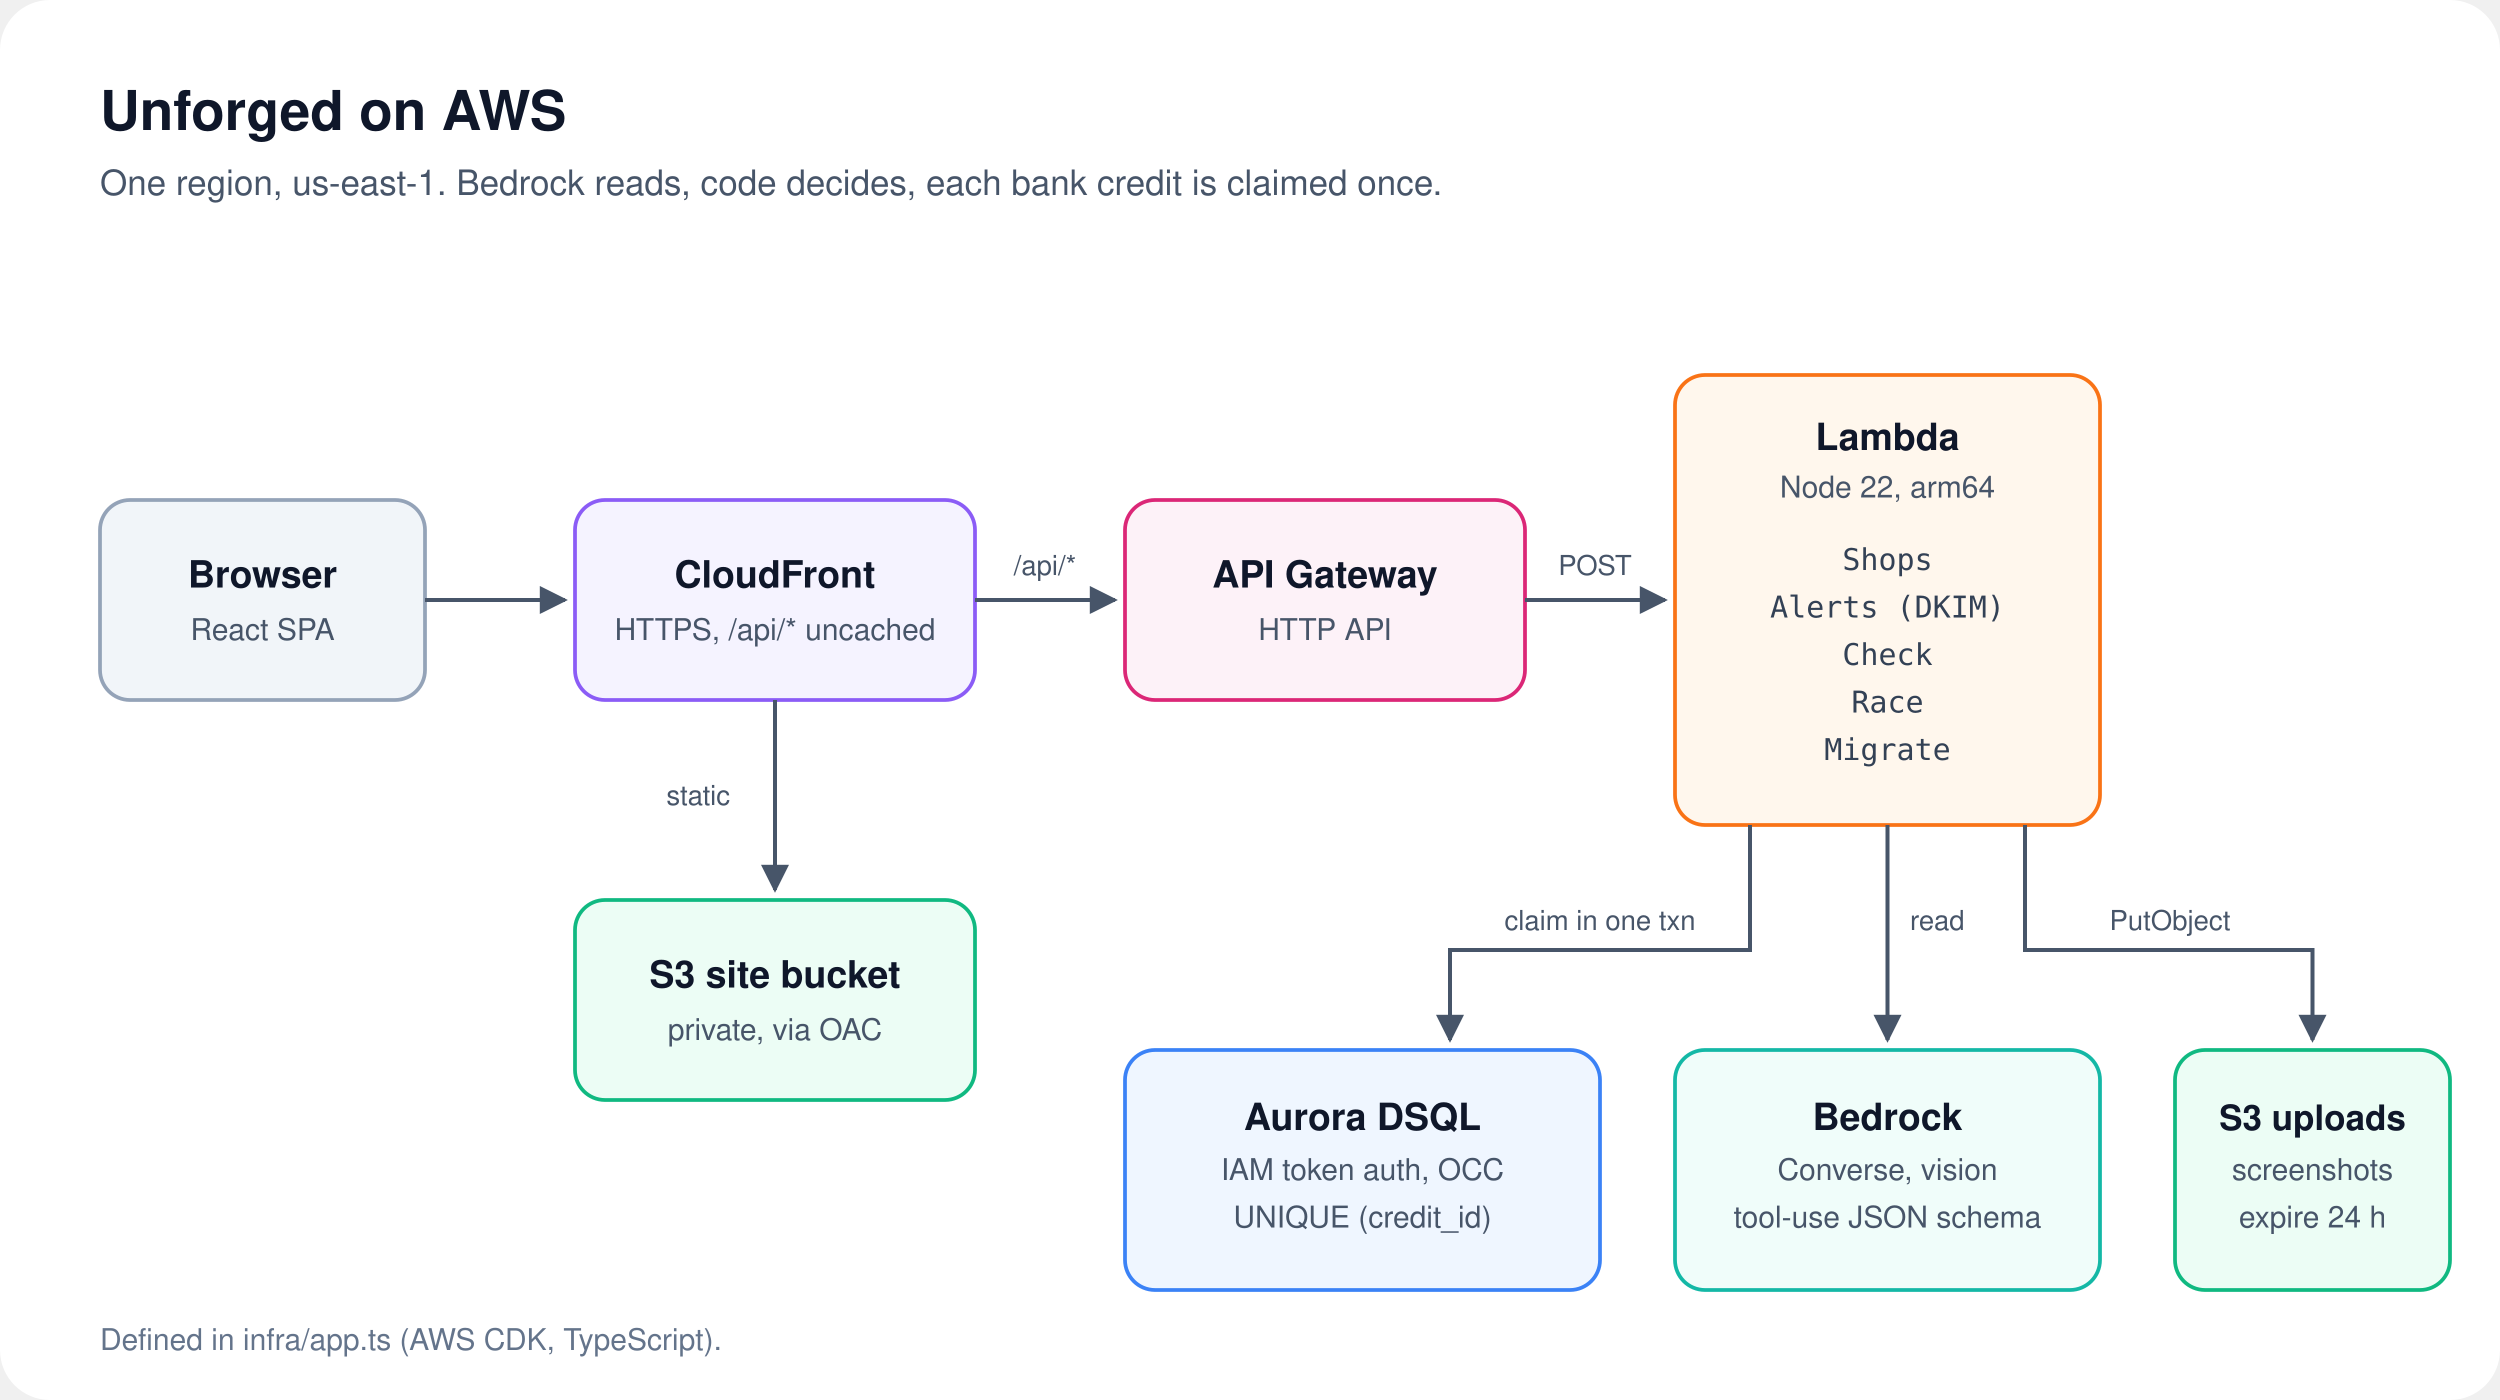
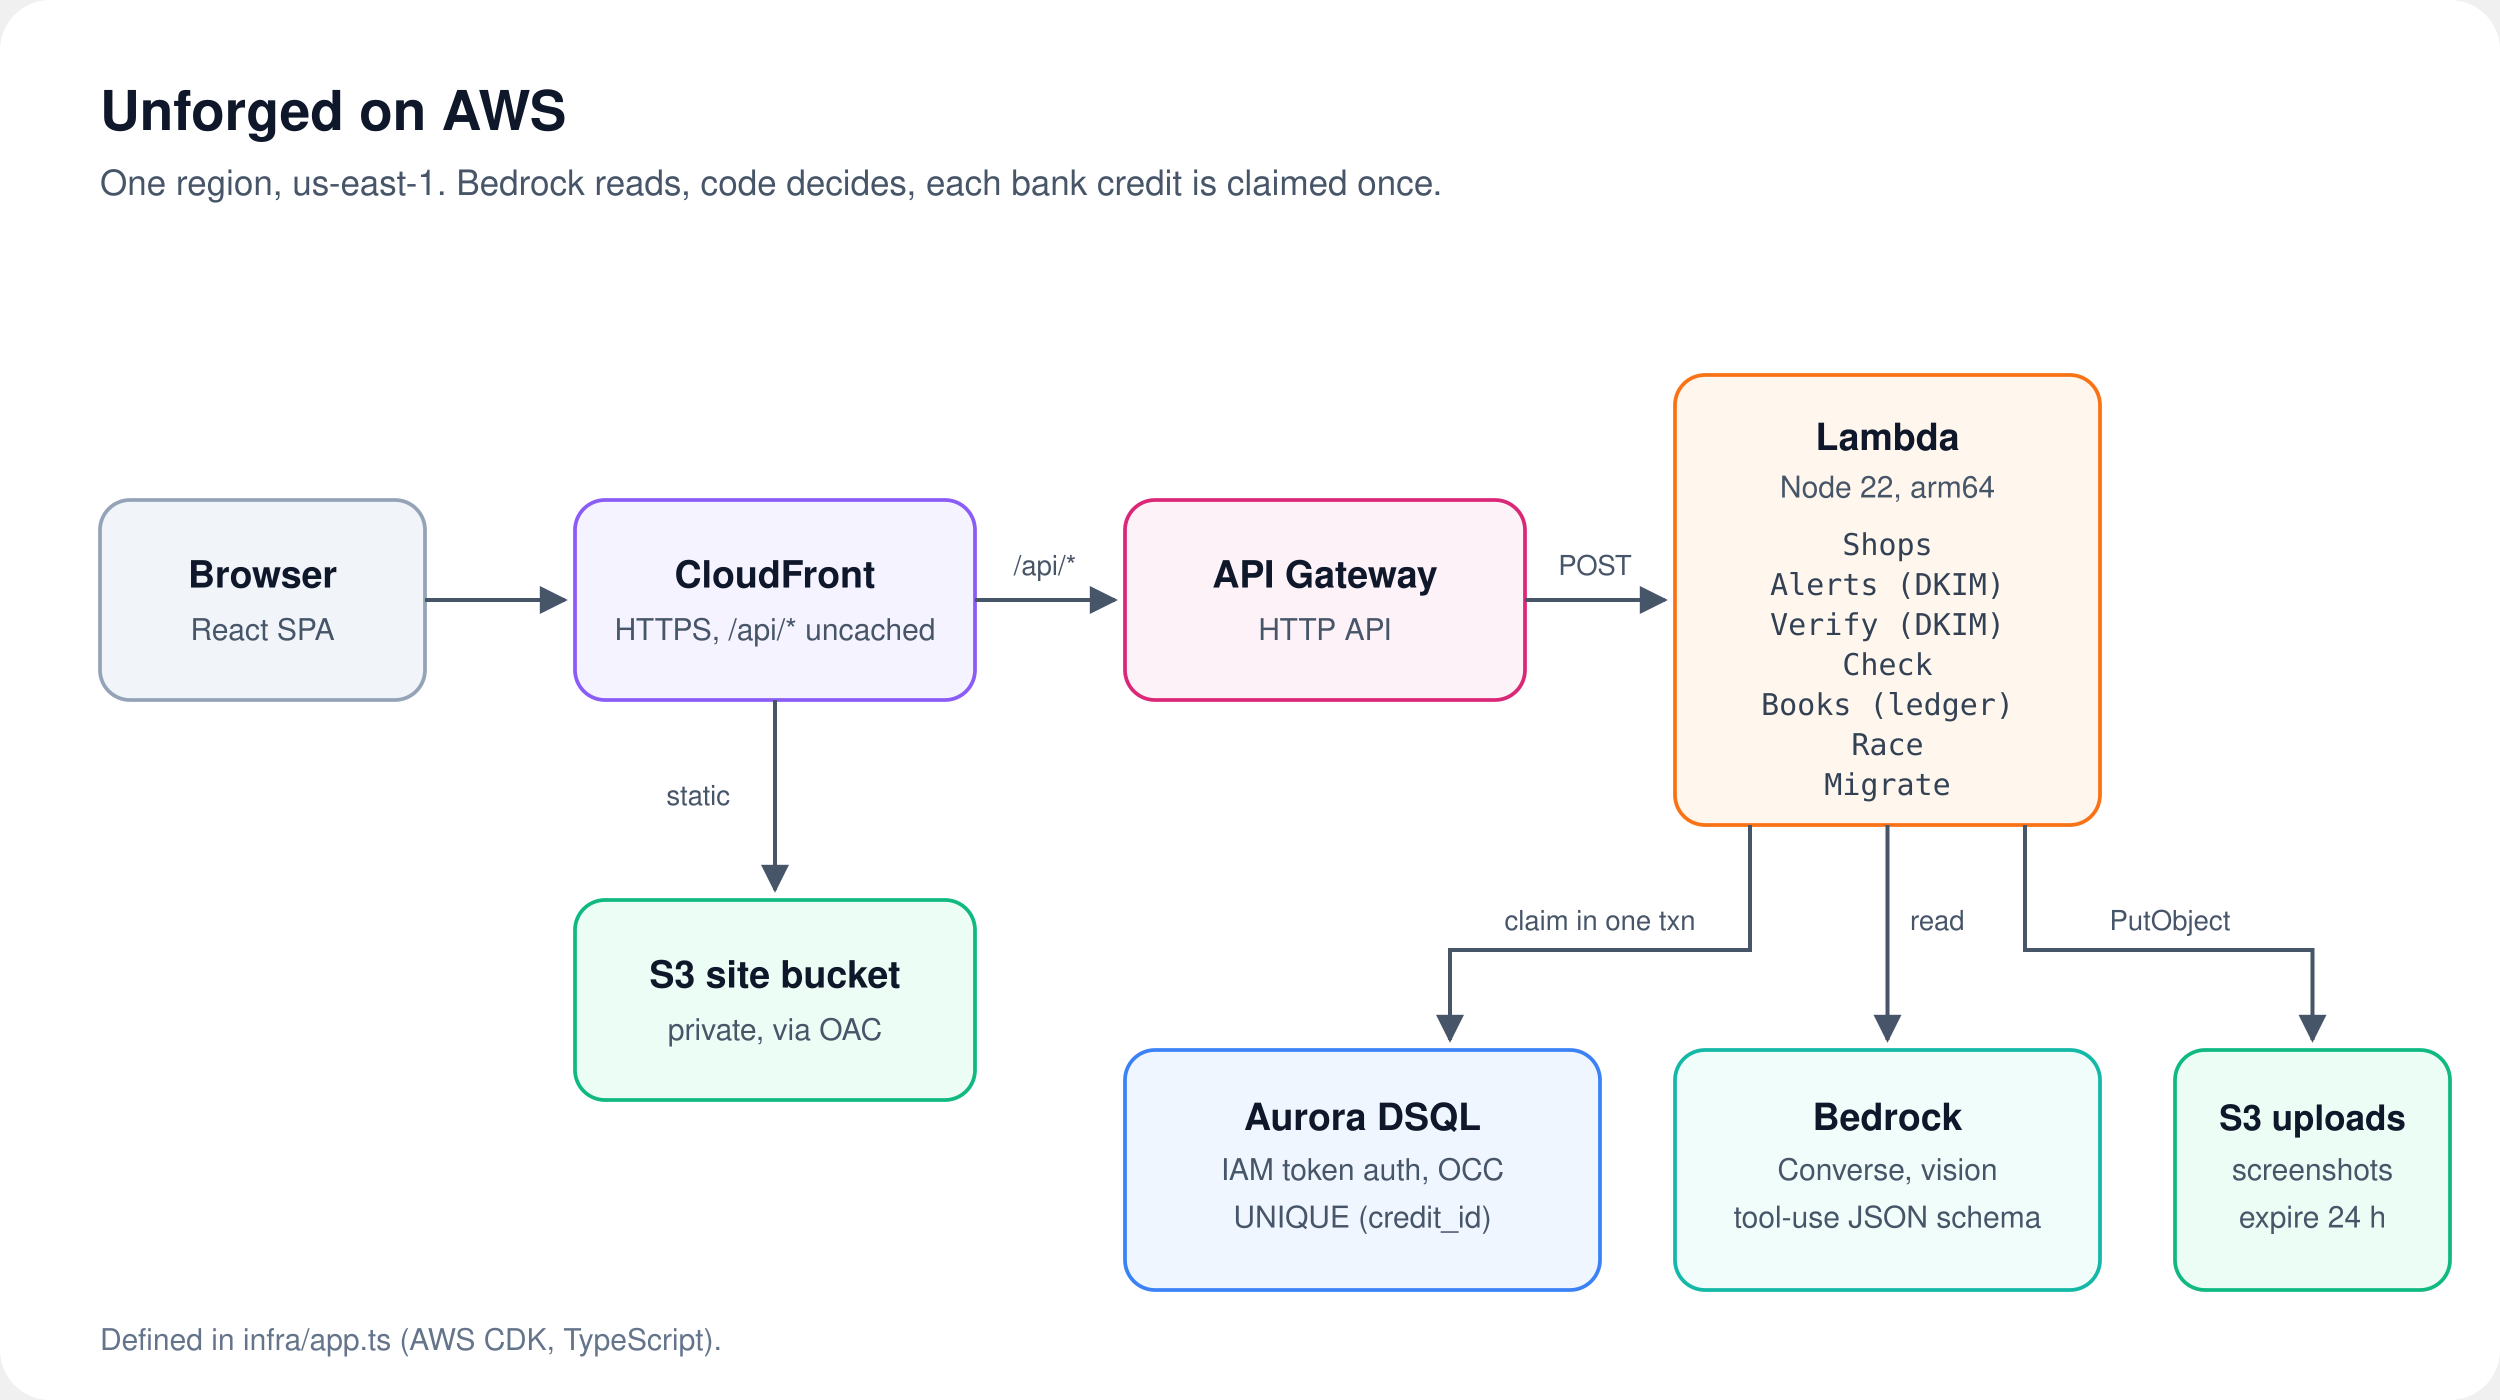
<svg xmlns="http://www.w3.org/2000/svg" viewBox="0 0 1000 560" width="1000" height="560" font-family="-apple-system, BlinkMacSystemFont, 'Segoe UI', Helvetica, Arial, sans-serif" role="img" aria-labelledby="title desc">
  <defs>
    <marker id="arrow" viewBox="0 0 10 10" refX="9" refY="5" markerWidth="7" markerHeight="7" orient="auto-start-reverse">
      <path d="M0,0 L10,5 L0,10 z" fill="#475569" />
    </marker>
  </defs>
  <rect x="0" y="0" width="1000" height="560" rx="20" fill="#ffffff" />
  <text x="40" y="52" font-size="22" font-weight="700" fill="#0f172a">Unforged on AWS</text>
  <text x="40" y="78" font-size="14" fill="#475569">One region, us-east-1. Bedrock reads, code decides, each bank credit is claimed once.</text>
  <rect x="40" y="200" width="130" height="80" rx="12" fill="#f1f5f9" stroke="#94a3b8" stroke-width="1.5" />
  <text x="105" y="235" font-size="15" font-weight="600" fill="#0f172a" text-anchor="middle">Browser</text>
  <text x="105" y="256" font-size="12" fill="#475569" text-anchor="middle">React SPA</text>
  <rect x="230" y="200" width="160" height="80" rx="12" fill="#f5f3ff" stroke="#8b5cf6" stroke-width="1.5" />
  <text x="310" y="235" font-size="15" font-weight="600" fill="#0f172a" text-anchor="middle">CloudFront</text>
  <text x="310" y="256" font-size="12" fill="#475569" text-anchor="middle">HTTPS, /api/* uncached</text>
  <rect x="230" y="360" width="160" height="80" rx="12" fill="#ecfdf5" stroke="#10b981" stroke-width="1.5" />
  <text x="310" y="395" font-size="15" font-weight="600" fill="#0f172a" text-anchor="middle">S3 site bucket</text>
  <text x="310" y="416" font-size="12" fill="#475569" text-anchor="middle">private, via OAC</text>
  <rect x="450" y="200" width="160" height="80" rx="12" fill="#fdf2f8" stroke="#db2777" stroke-width="1.5" />
  <text x="530" y="235" font-size="15" font-weight="600" fill="#0f172a" text-anchor="middle">API Gateway</text>
  <text x="530" y="256" font-size="12" fill="#475569" text-anchor="middle">HTTP API</text>
  <rect x="670" y="150" width="170" height="180" rx="12" fill="#fff7ed" stroke="#f97316" stroke-width="1.5" />
  <text x="755" y="180" font-size="15" font-weight="600" fill="#0f172a" text-anchor="middle">Lambda</text>
  <text x="755" y="199" font-size="12" fill="#475569" text-anchor="middle">Node 22, arm64</text>
-   <text x="755" y="228" font-size="12" fill="#334155" text-anchor="middle" font-family="ui-monospace, SFMono-Regular, Menlo, monospace">Shops</text>
-   <text x="755" y="247" font-size="12" fill="#334155" text-anchor="middle" font-family="ui-monospace, SFMono-Regular, Menlo, monospace">Alerts (DKIM)</text>
-   <text x="755" y="266" font-size="12" fill="#334155" text-anchor="middle" font-family="ui-monospace, SFMono-Regular, Menlo, monospace">Check</text>
-   <text x="755" y="285" font-size="12" fill="#334155" text-anchor="middle" font-family="ui-monospace, SFMono-Regular, Menlo, monospace">Race</text>
-   <text x="755" y="304" font-size="12" fill="#334155" text-anchor="middle" font-family="ui-monospace, SFMono-Regular, Menlo, monospace">Migrate</text>
+   <text x="755" y="222" font-size="12" fill="#334155" text-anchor="middle" font-family="ui-monospace, SFMono-Regular, Menlo, monospace">Shops</text>
+   <text x="755" y="238" font-size="12" fill="#334155" text-anchor="middle" font-family="ui-monospace, SFMono-Regular, Menlo, monospace">Alerts (DKIM)</text>
+   <text x="755" y="254" font-size="12" fill="#334155" text-anchor="middle" font-family="ui-monospace, SFMono-Regular, Menlo, monospace">Verify (DKIM)</text>
+   <text x="755" y="270" font-size="12" fill="#334155" text-anchor="middle" font-family="ui-monospace, SFMono-Regular, Menlo, monospace">Check</text>
+   <text x="755" y="286" font-size="12" fill="#334155" text-anchor="middle" font-family="ui-monospace, SFMono-Regular, Menlo, monospace">Books (ledger)</text>
+   <text x="755" y="302" font-size="12" fill="#334155" text-anchor="middle" font-family="ui-monospace, SFMono-Regular, Menlo, monospace">Race</text>
+   <text x="755" y="318" font-size="12" fill="#334155" text-anchor="middle" font-family="ui-monospace, SFMono-Regular, Menlo, monospace">Migrate</text>
  <rect x="450" y="420" width="190" height="96" rx="12" fill="#eff6ff" stroke="#3b82f6" stroke-width="1.5" />
  <text x="545" y="452" font-size="15" font-weight="600" fill="#0f172a" text-anchor="middle">Aurora DSQL</text>
  <text x="545" y="472" font-size="12" fill="#475569" text-anchor="middle">IAM token auth, OCC</text>
  <text x="545" y="491" font-size="12" fill="#475569" text-anchor="middle">UNIQUE (credit_id)</text>
  <rect x="670" y="420" width="170" height="96" rx="12" fill="#f0fdfa" stroke="#14b8a6" stroke-width="1.5" />
  <text x="755" y="452" font-size="15" font-weight="600" fill="#0f172a" text-anchor="middle">Bedrock</text>
  <text x="755" y="472" font-size="12" fill="#475569" text-anchor="middle">Converse, vision</text>
  <text x="755" y="491" font-size="12" fill="#475569" text-anchor="middle">tool-use JSON schema</text>
  <rect x="870" y="420" width="110" height="96" rx="12" fill="#ecfdf5" stroke="#10b981" stroke-width="1.5" />
  <text x="925" y="452" font-size="14" font-weight="600" fill="#0f172a" text-anchor="middle">S3 uploads</text>
  <text x="925" y="472" font-size="12" fill="#475569" text-anchor="middle">screenshots</text>
  <text x="925" y="491" font-size="12" fill="#475569" text-anchor="middle">expire 24 h</text>
  <g stroke="#475569" stroke-width="1.6" fill="none" marker-end="url(#arrow)">
    <line x1="170" y1="240" x2="226" y2="240" />
    <line x1="310" y1="280" x2="310" y2="356" />
    <line x1="390" y1="240" x2="446" y2="240" />
    <line x1="610" y1="240" x2="666" y2="240" />
    <path d="M700,330 L700,380 L580,380 L580,416" />
    <line x1="755" y1="330" x2="755" y2="416" />
    <path d="M810,330 L810,380 L925,380 L925,416" />
  </g>
  <text x="292" y="322" font-size="11" fill="#475569" text-anchor="end">static</text>
  <text x="418" y="230" font-size="11" fill="#475569" text-anchor="middle">/api/*</text>
  <text x="638" y="230" font-size="11" fill="#475569" text-anchor="middle">POST</text>
  <text x="640" y="372" font-size="11" fill="#475569" text-anchor="middle">claim in one txn</text>
  <text x="764" y="372" font-size="11" fill="#475569" text-anchor="start">read</text>
  <text x="868" y="372" font-size="11" fill="#475569" text-anchor="middle">PutObject</text>
  <text x="40" y="540" font-size="12" fill="#64748b">Defined in infra/app.ts (AWS CDK, TypeScript).</text>
</svg>
